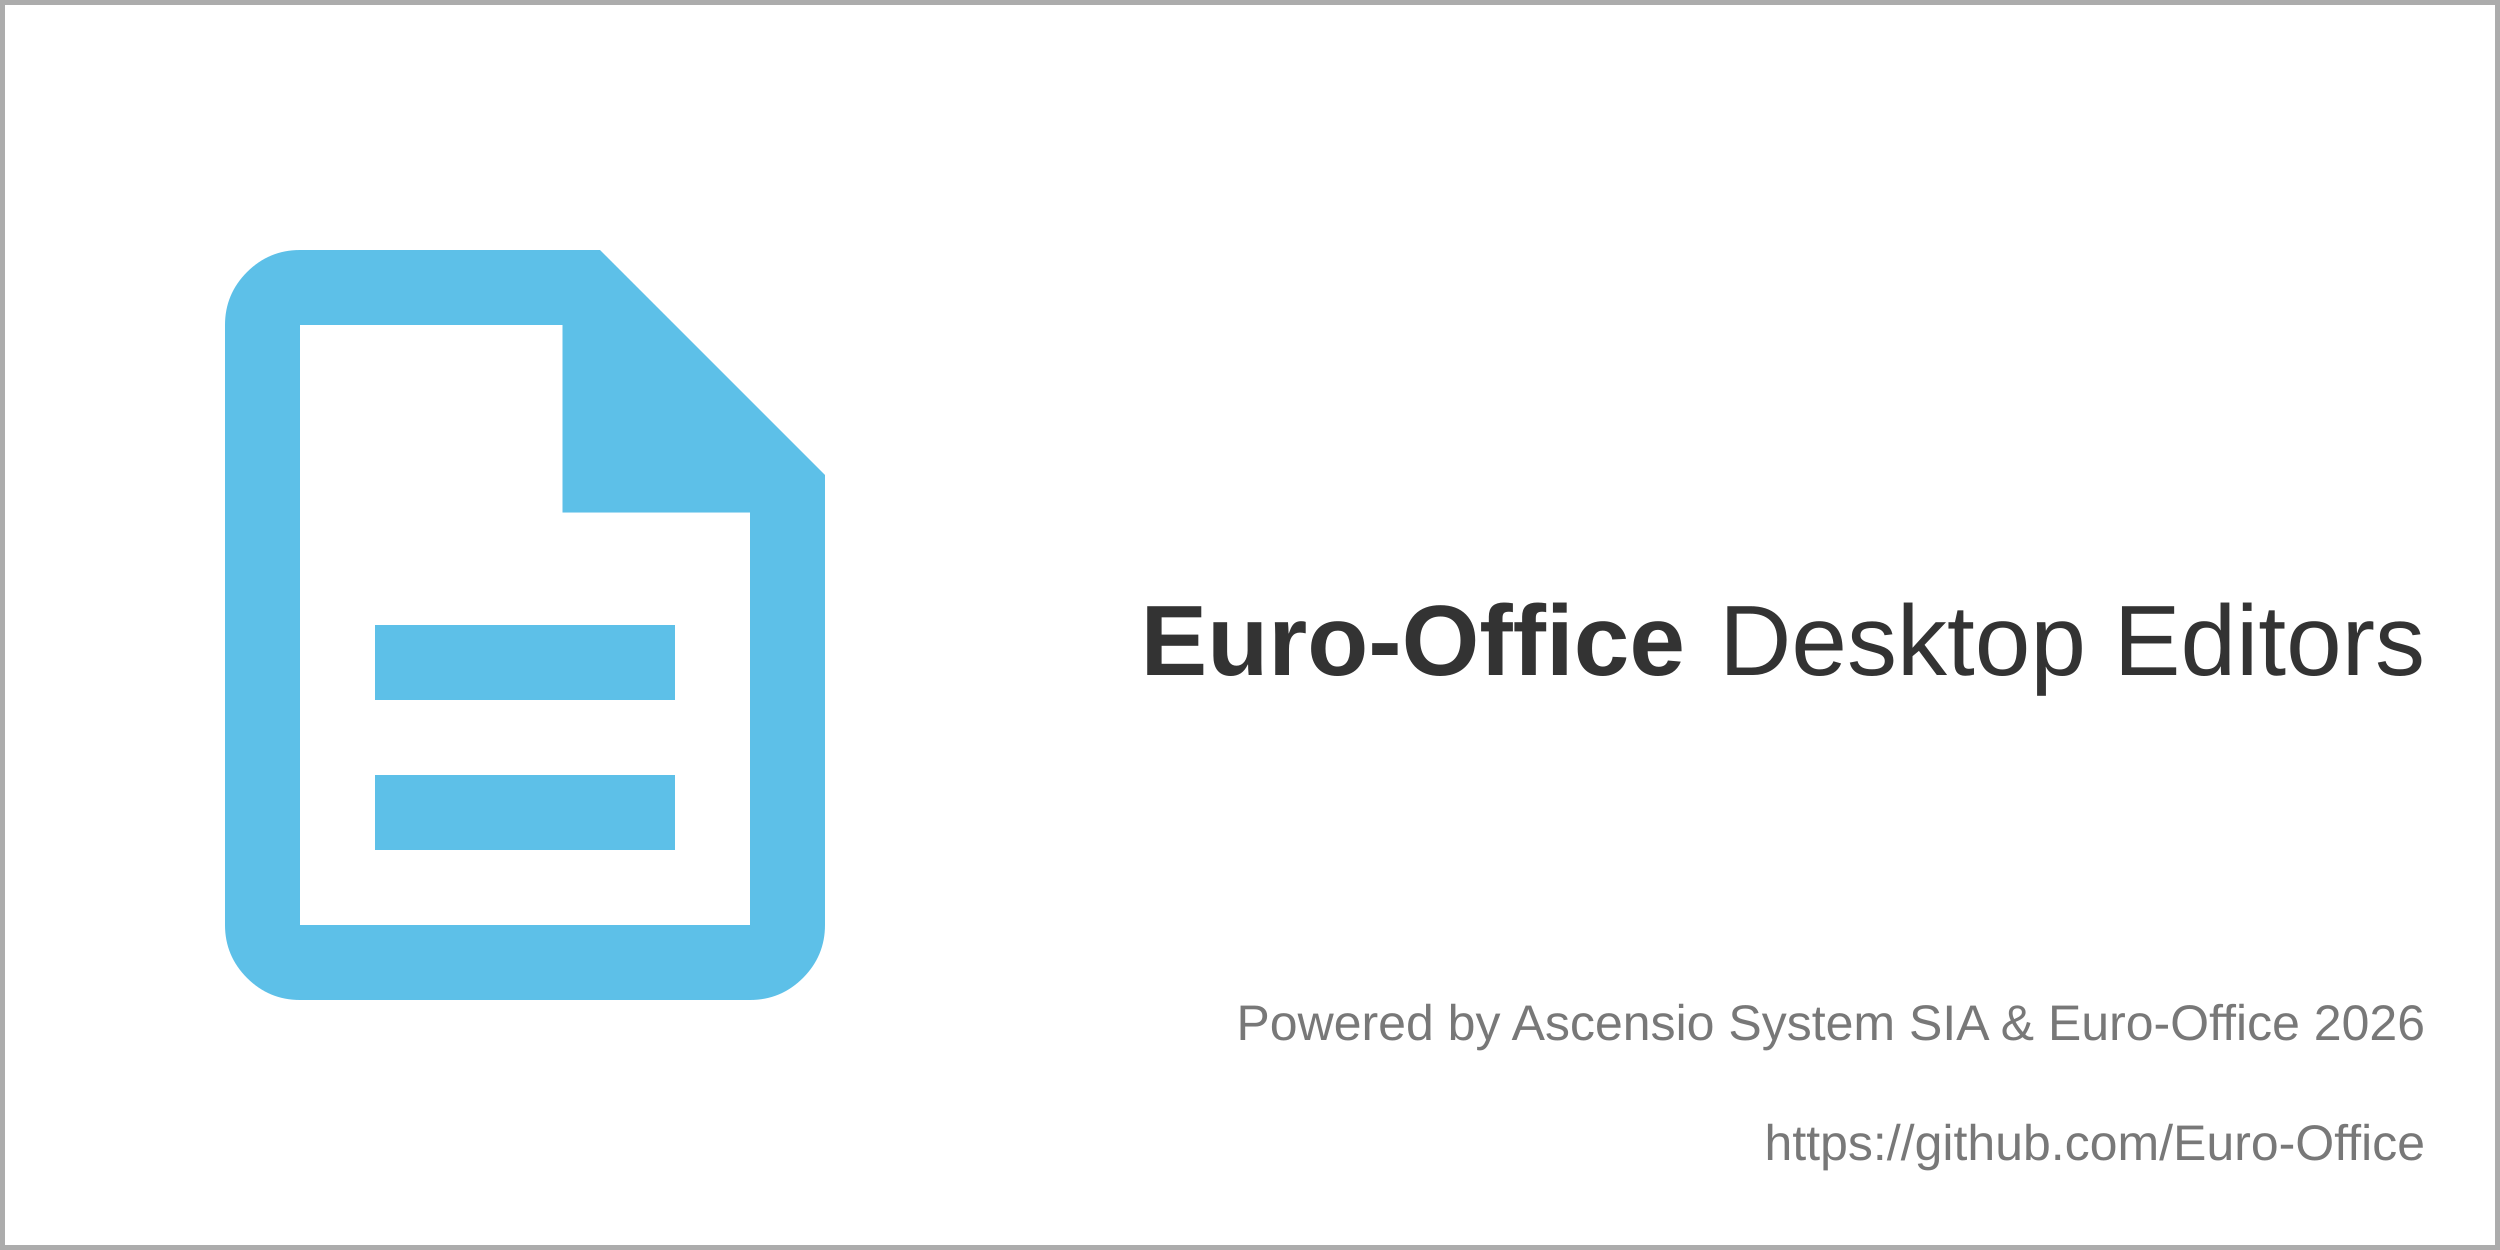
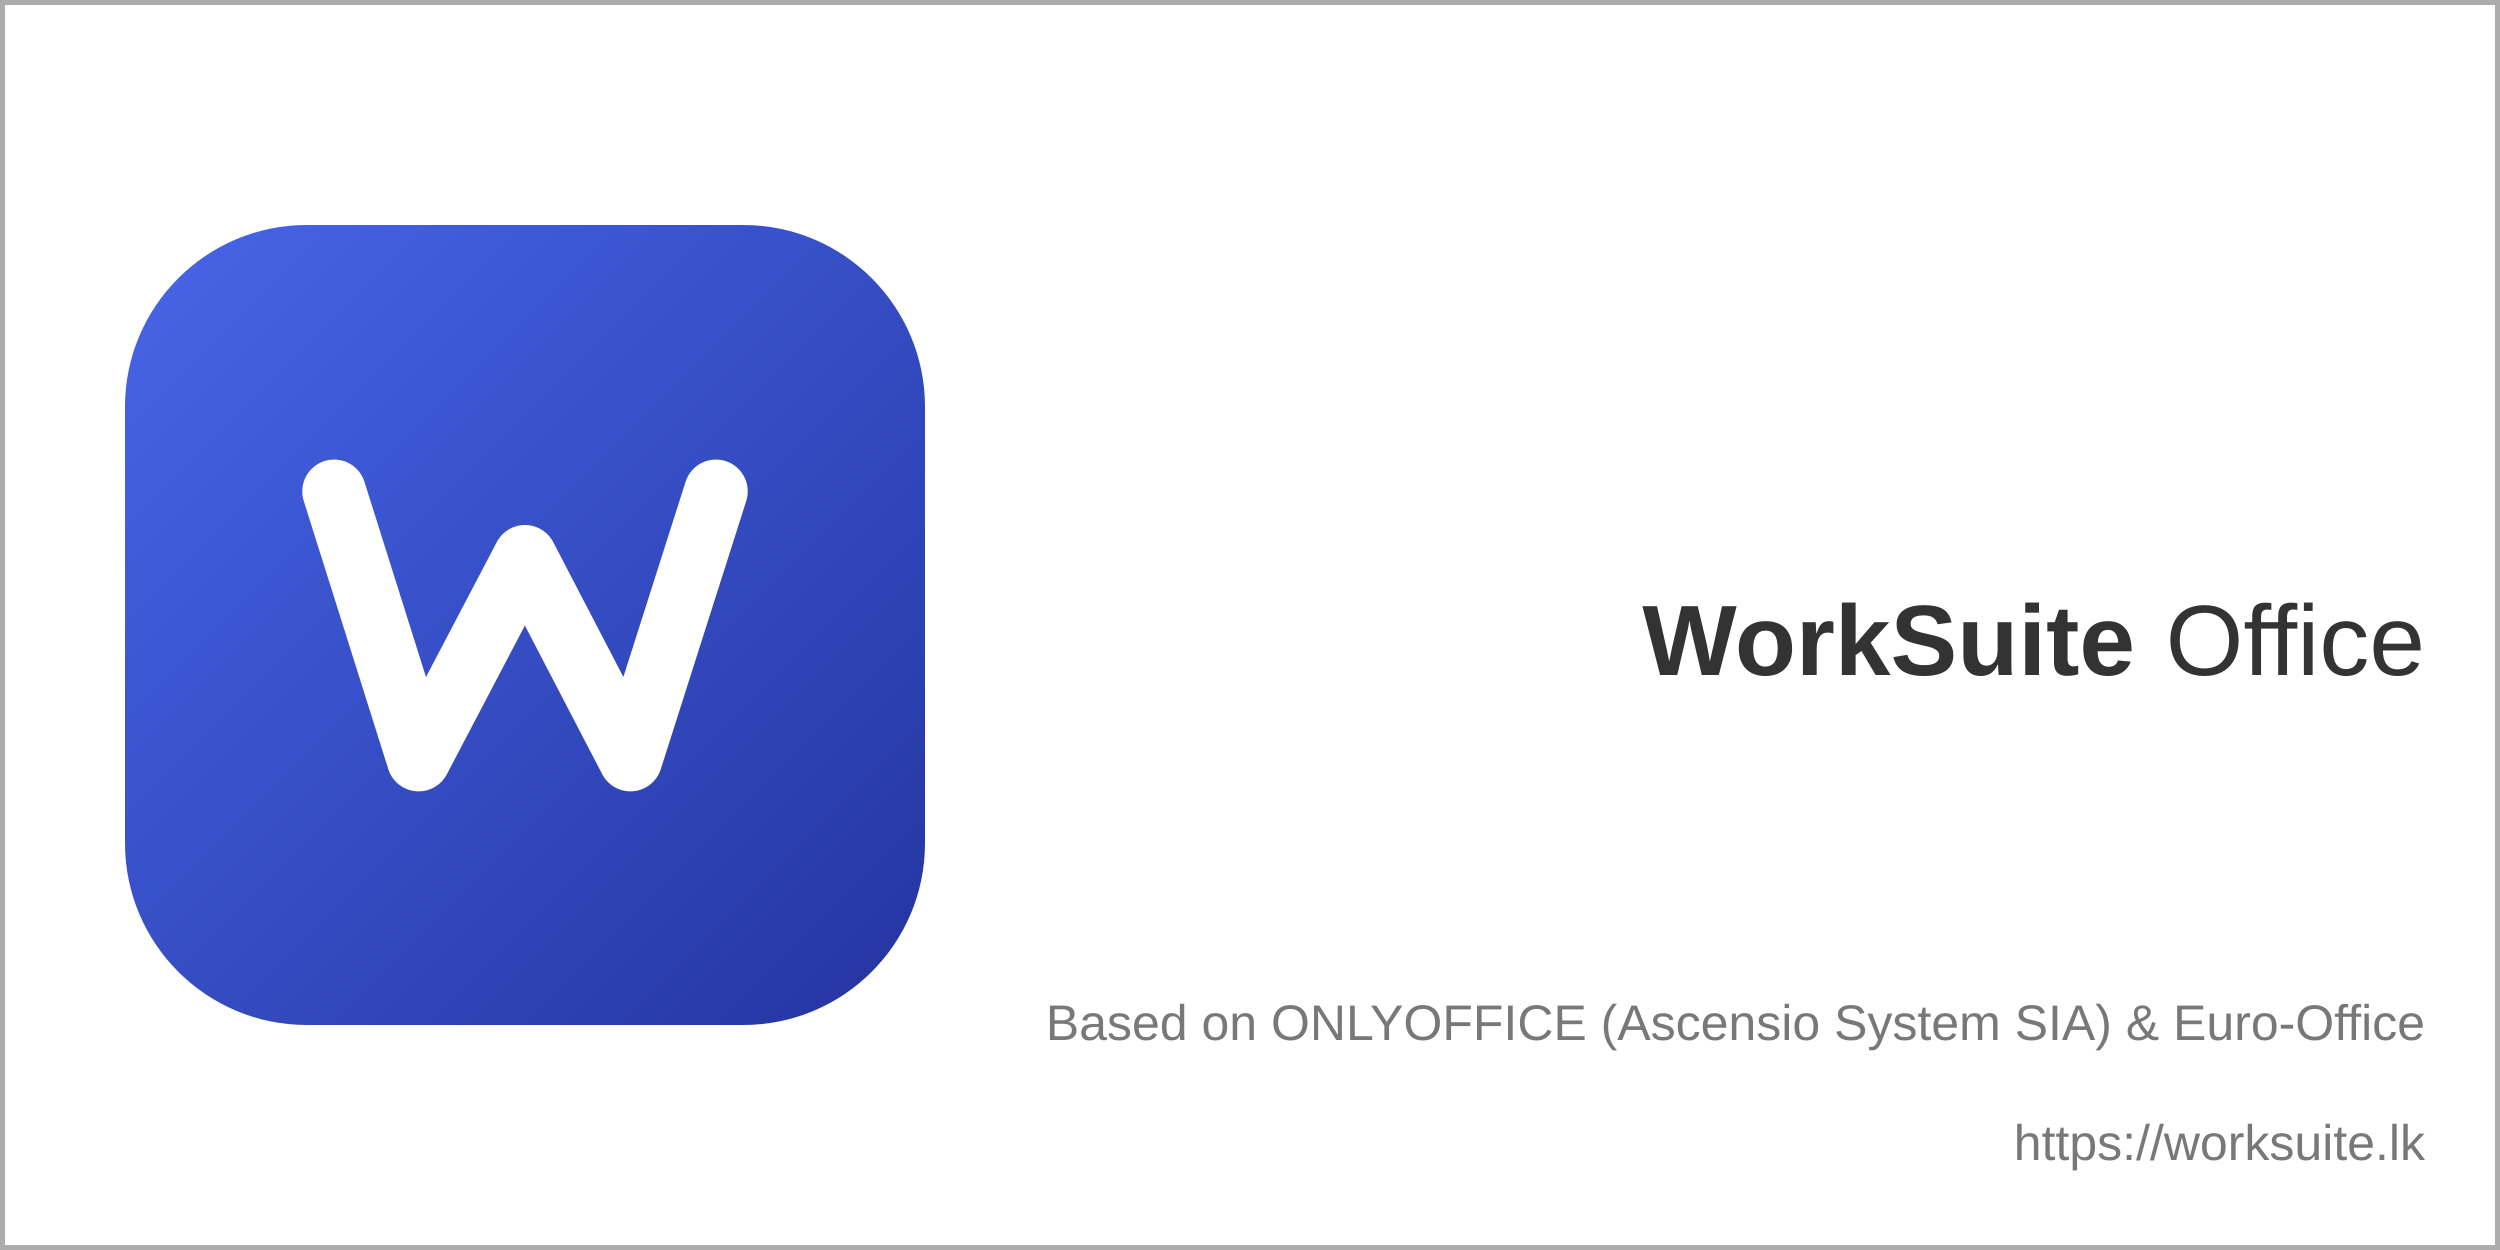
<svg xmlns="http://www.w3.org/2000/svg" width="500" height="250" viewBox="0 0 500 250" fill="none">
  <g clip-path="url(#a)">
    <path d="M0 0h500v250H0V0Z" fill="#fff" />
    <path d="M499 1v248H1V1h498ZM0 0v250h500V0H0Z" fill="#ACACAC" />
-     <g transform="translate(15, 35) scale(0.1875) translate(0, 960)">
-       <path d="M320-240h320v-80H320v80Zm0-160h320v-80H320v80ZM240-80q-33 0-56.5-23.5T160-160v-640q0-33 23.5-56.5T240-880h320l240 240v480q0 33-23.5 56.5T720-80H240Zm280-520v-200H240v640h480v-440H520ZM240-800v200-200 640-640Z" fill="#5DC0E8" />
-     </g>
-     <text x="485" y="135" font-family="Arial, Helvetica, sans-serif" font-size="20" fill="#333" text-anchor="end">Desktop Editors</text>
-     <text x="337" y="135" font-family="Arial, Helvetica, sans-serif" font-size="20" font-weight="bold" fill="#333" text-anchor="end">Euro-Office</text>
-     <text x="485" y="208" font-family="Arial, Helvetica, sans-serif" font-size="10" fill="#787878" text-anchor="end">Powered by Ascensio System SIA &amp; Euro-Office 2026</text>
-     <text x="485" y="232" font-family="Arial, Helvetica, sans-serif" font-size="10" fill="#787878" text-anchor="end">https://github.com/Euro-Office</text>
+     <svg x="25" y="45" width="160" height="160" viewBox="72 72 880 880">
+       <defs>
+         <linearGradient id="wsg" x1="0" y1="0" x2="1" y2="1">
+           <stop offset="0" stop-color="#4766E8" />
+           <stop offset="1" stop-color="#2434A0" />
+         </linearGradient>
+       </defs>
+       <rect x="72" y="72" width="880" height="880" rx="200" fill="url(#wsg)" />
+       <path d="M302 365 395 660 512 437 628 660 722 365" fill="none" stroke="#fff" stroke-width="70" stroke-linecap="round" stroke-linejoin="round" />
+     </svg>
+     <text x="485" y="135" font-family="Arial, Helvetica, sans-serif" font-size="20" fill="#333" text-anchor="end">Office</text>
+     <text x="427" y="135" font-family="Arial, Helvetica, sans-serif" font-size="20" font-weight="bold" fill="#333" text-anchor="end">WorkSuite</text>
+     <text x="485" y="208" font-family="Arial, Helvetica, sans-serif" font-size="10" fill="#787878" text-anchor="end">Based on ONLYOFFICE (Ascensio System SIA) &amp; Euro-Office</text>
+     <text x="485" y="232" font-family="Arial, Helvetica, sans-serif" font-size="10" fill="#787878" text-anchor="end">https://worksuite.lk</text>
  </g>
  <defs>
    <clipPath id="a">
      <path fill="#fff" d="M0 0h500v250H0z" />
    </clipPath>
  </defs>
</svg>
